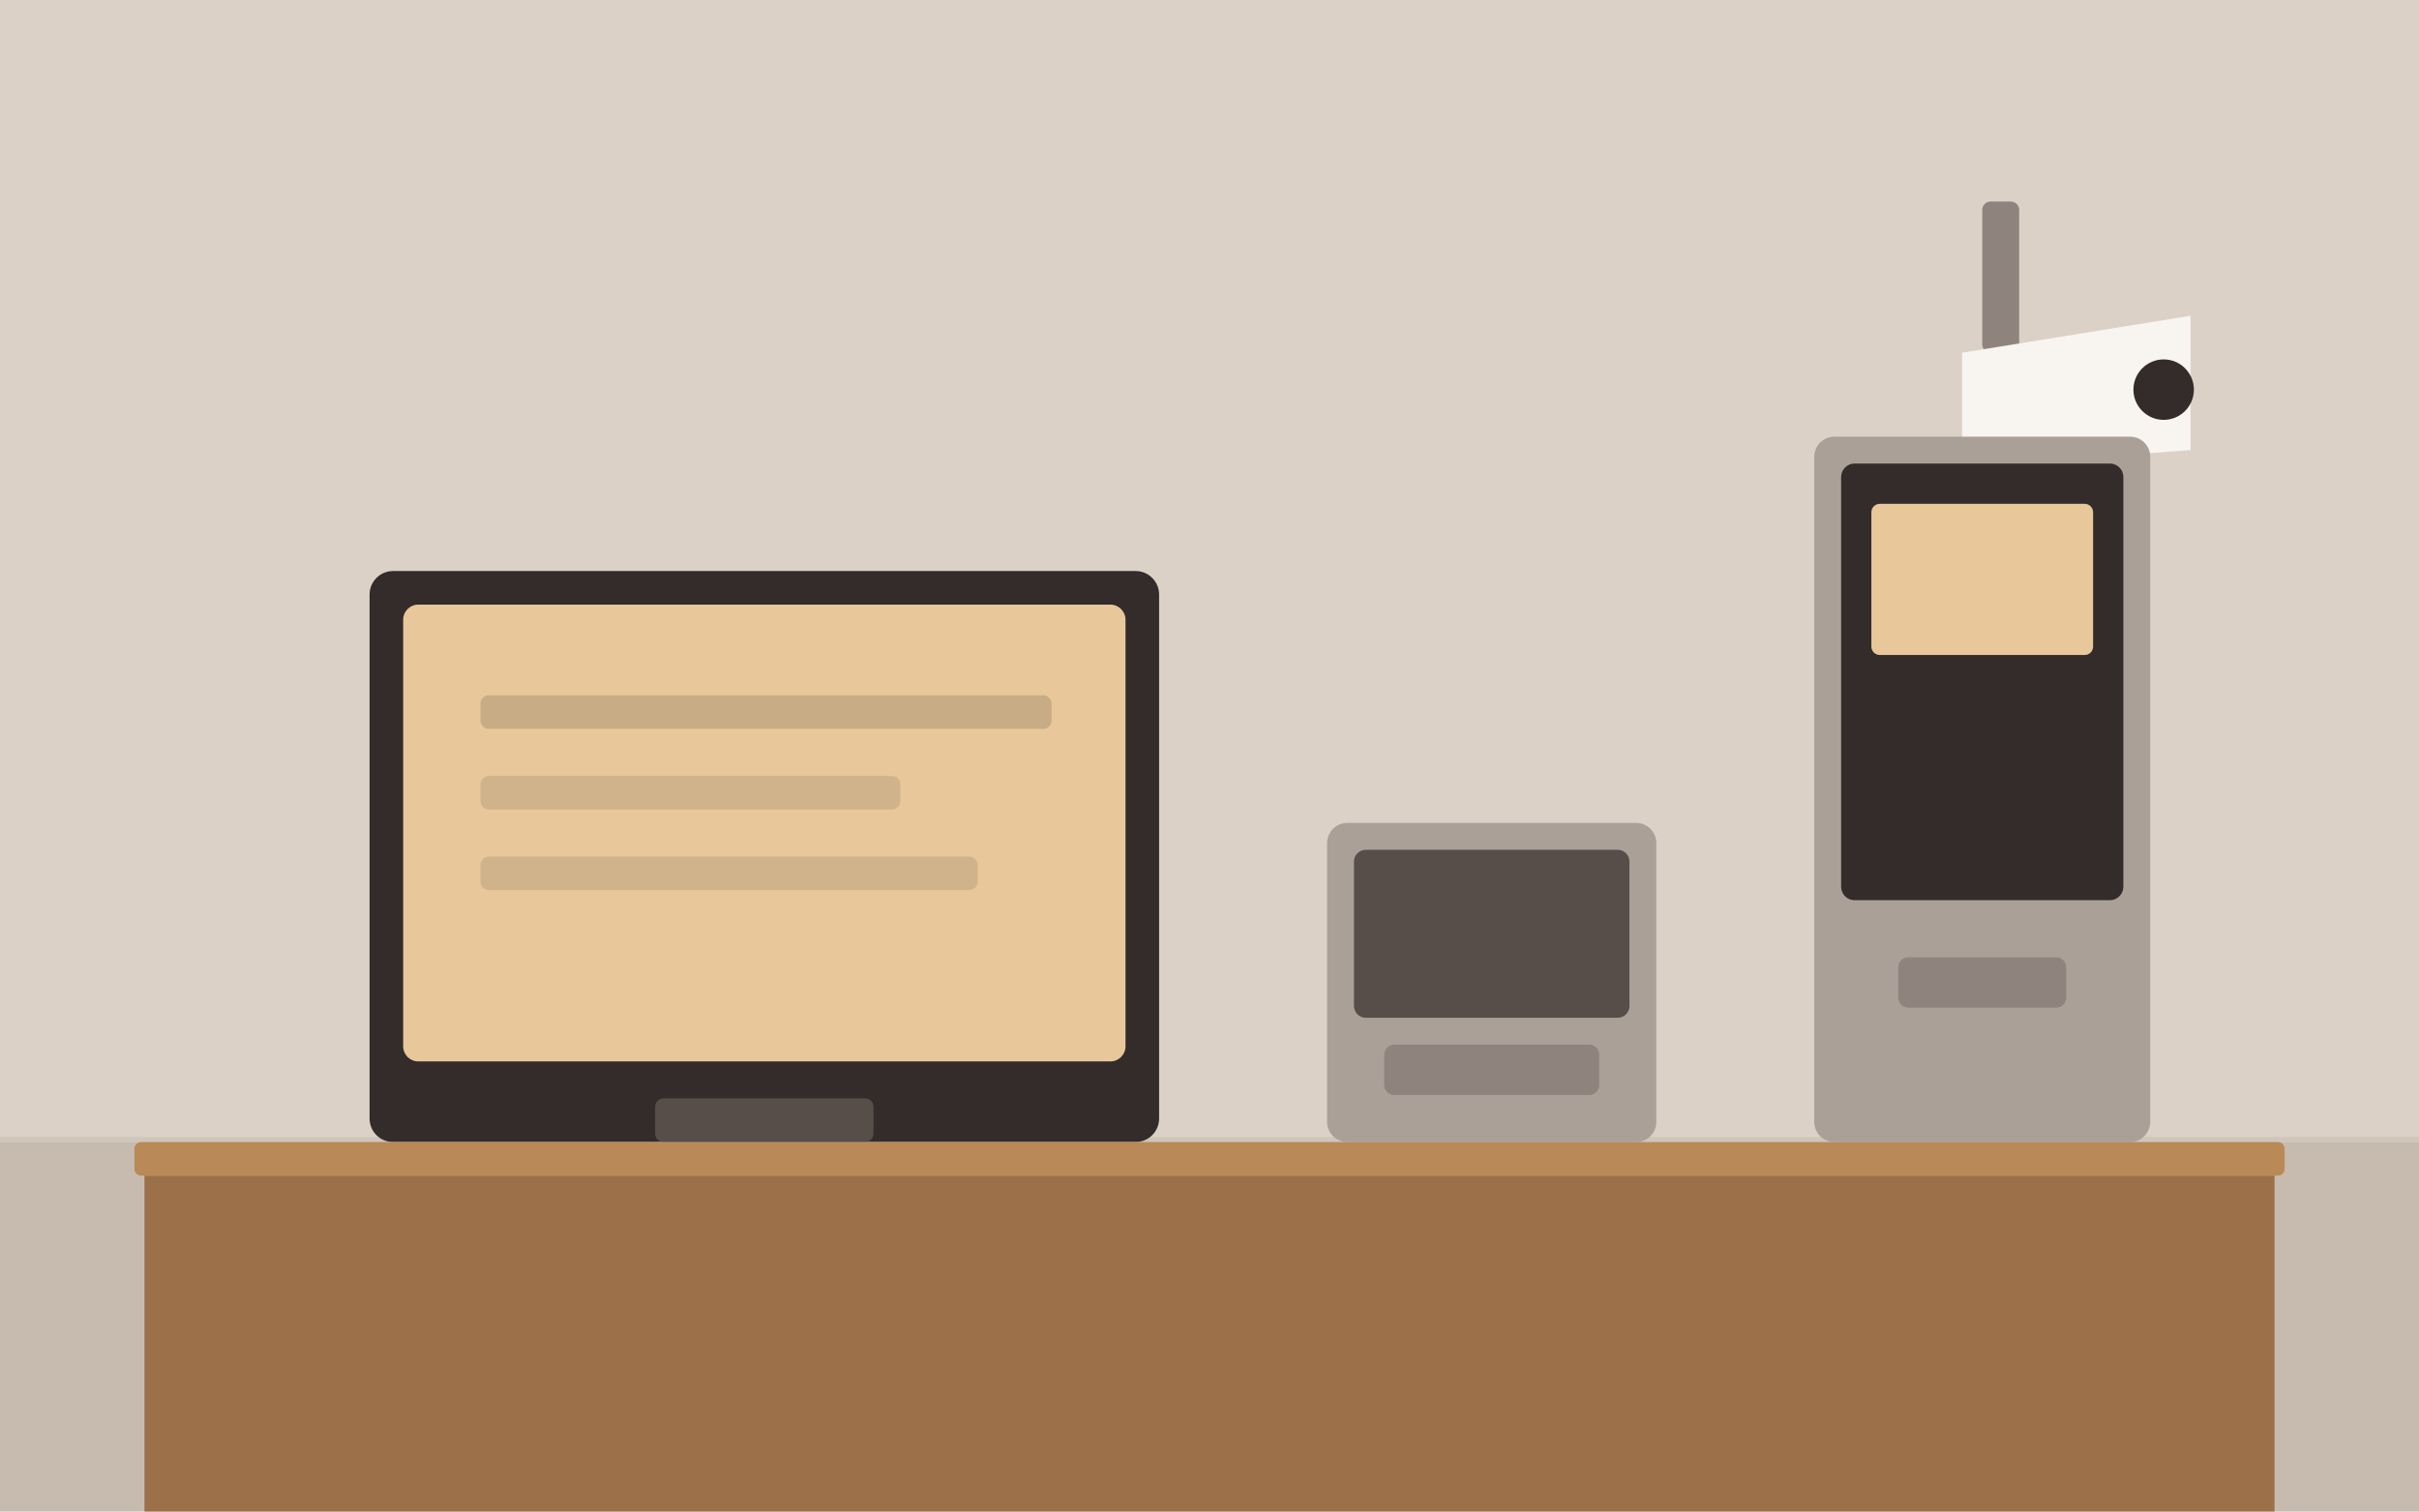
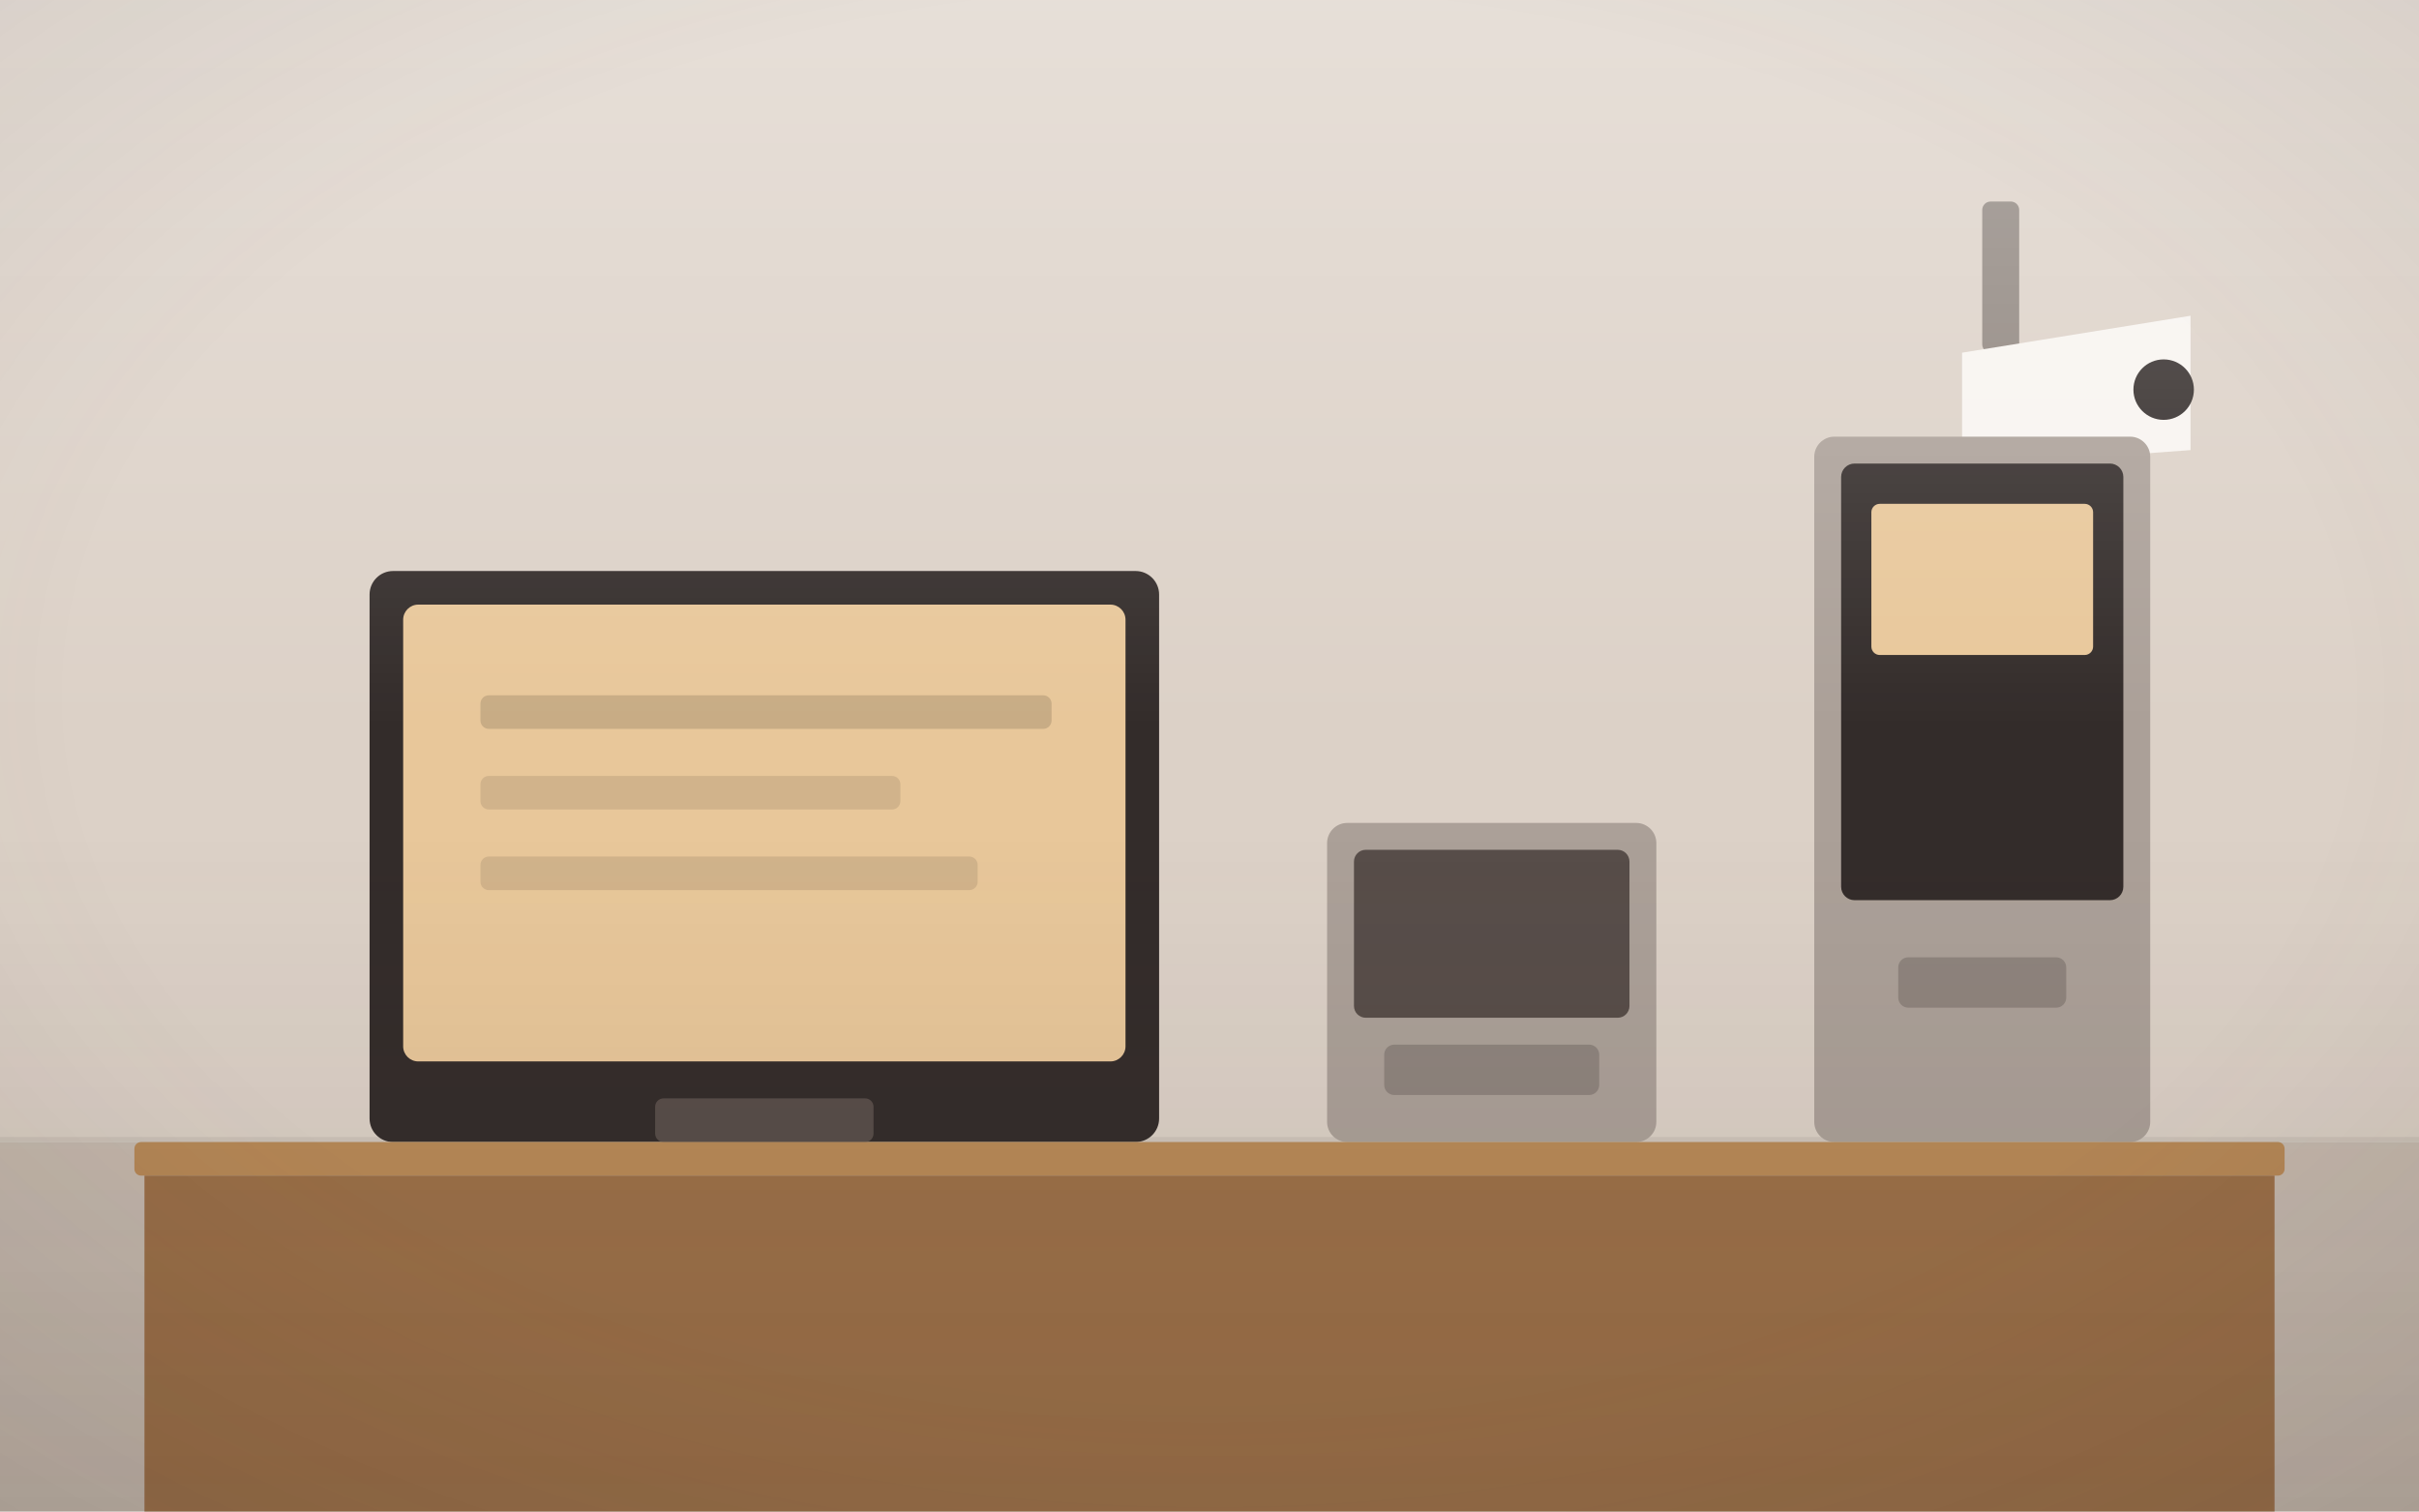
<svg xmlns="http://www.w3.org/2000/svg" viewBox="0 0 1440 900" width="1440" height="900" role="img">
+   <defs>
+     <linearGradient id="gTop" x1="0" y1="0" x2="0" y2="1">
+       <stop offset="0" stop-color="#FFFFFF" stop-opacity=".30" />
+       <stop offset=".48" stop-color="#FFFFFF" stop-opacity="0" />
+     </linearGradient>
+     <linearGradient id="gBot" x1="0" y1="0" x2="0" y2="1">
+       <stop offset=".55" stop-color="#3A2C24" stop-opacity="0" />
+       <stop offset="1" stop-color="#3A2C24" stop-opacity=".13" />
+     </linearGradient>
+     <radialGradient id="gVig" cx=".5" cy=".46" r=".75">
+       <stop offset=".62" stop-color="#3A2C24" stop-opacity="0" />
+       <stop offset="1" stop-color="#3A2C24" stop-opacity=".10" />
+     </radialGradient>
+   </defs>
  <rect x="0" y="0" width="1440" height="900" fill="#EDE6DF" />
  <rect x="0" y="0" width="1440" height="680" fill="#DCD1C7" />
  <rect x="0" y="680" width="1440" height="220" fill="#C7BBB0" />
  <rect x="0" y="677" width="1440" height="3" fill="rgba(0,0,0,.06)" />
  <g transform="translate(1180,120)">
    <rect x="0" y="0" width="22" height="90" fill="#8E847D" rx="5" />
    <path d="M-12,90 L124,68 L124,148 L-12,158 Z" fill="#F8F4F0" />
    <circle cx="108" cy="112" r="18" fill="#332C2A" />
  </g>
  <g transform="translate(220,680)">
    <rect x="0" y="-340" width="470" height="340" fill="#332C2A" rx="14" />
    <rect x="20" y="-320" width="430" height="272" fill="#E8C79A" rx="9" />
    <rect x="66" y="-266" width="340" height="20" fill="rgba(0,0,0,.14)" rx="5" />
    <rect x="66" y="-218" width="250" height="20" fill="rgba(0,0,0,.10)" rx="5" />
    <rect x="66" y="-170" width="296" height="20" fill="rgba(0,0,0,.10)" rx="5" />
    <rect x="170" y="-26" width="130" height="26" fill="#574D49" rx="5" />
  </g>
  <g transform="translate(790,680)">
    <rect x="0" y="-190" width="196" height="190" fill="#ABA098" rx="12" />
    <rect x="16" y="-174" width="164" height="100" fill="#574D49" rx="7" />
    <rect x="34" y="-58" width="128" height="30" fill="#8E847D" rx="6" />
  </g>
  <g transform="translate(1080,680)">
    <rect x="0" y="-420" width="200" height="420" fill="#ABA098" rx="12" />
    <rect x="16" y="-404" width="168" height="260" fill="#332C2A" rx="8" />
    <rect x="34" y="-380" width="132" height="90" fill="#E8C79A" rx="5" />
    <rect x="50" y="-110" width="100" height="30" fill="#8E847D" rx="6" />
  </g>
  <g transform="translate(80,680)">
    <rect x="0" y="0" width="1280" height="20" fill="#B98A57" rx="4" />
    <rect x="6" y="20" width="1268" height="200" fill="#9C7048" />
  </g>
+   <rect x="0" y="0" width="1440" height="900" fill="url(#gTop)" />
+   <rect x="0" y="0" width="1440" height="900" fill="url(#gBot)" />
+   <rect x="0" y="0" width="1440" height="900" fill="url(#gVig)" />
</svg>
